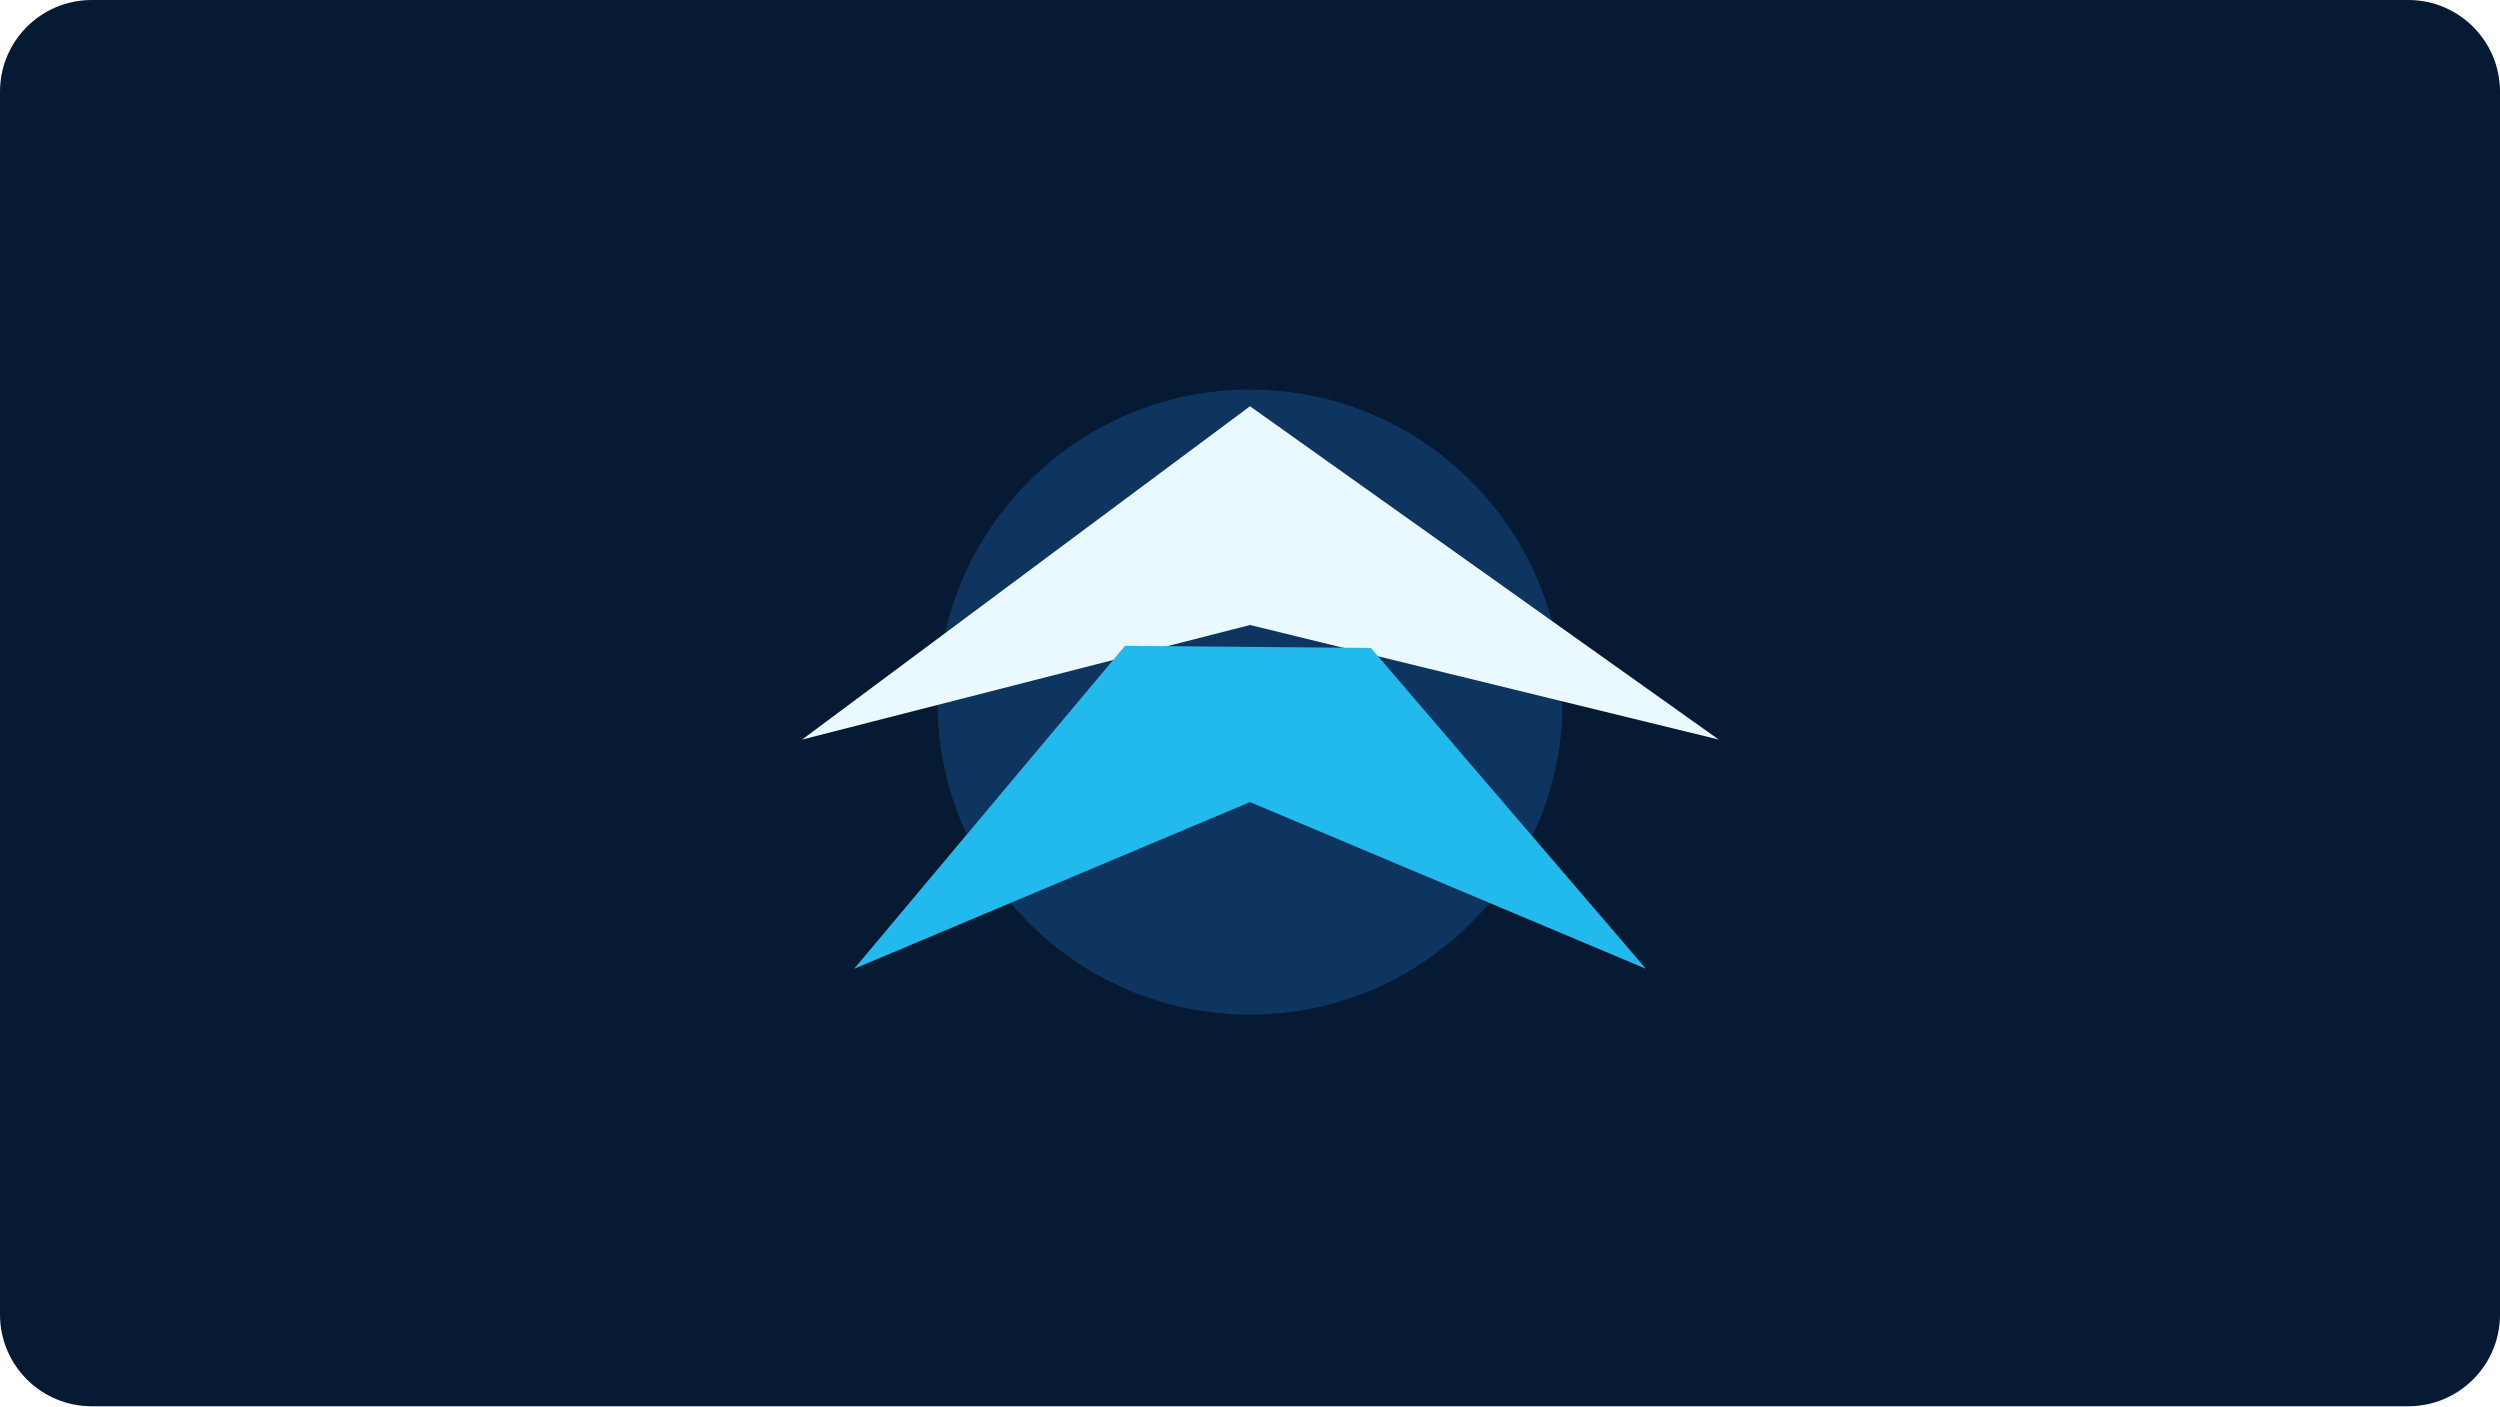
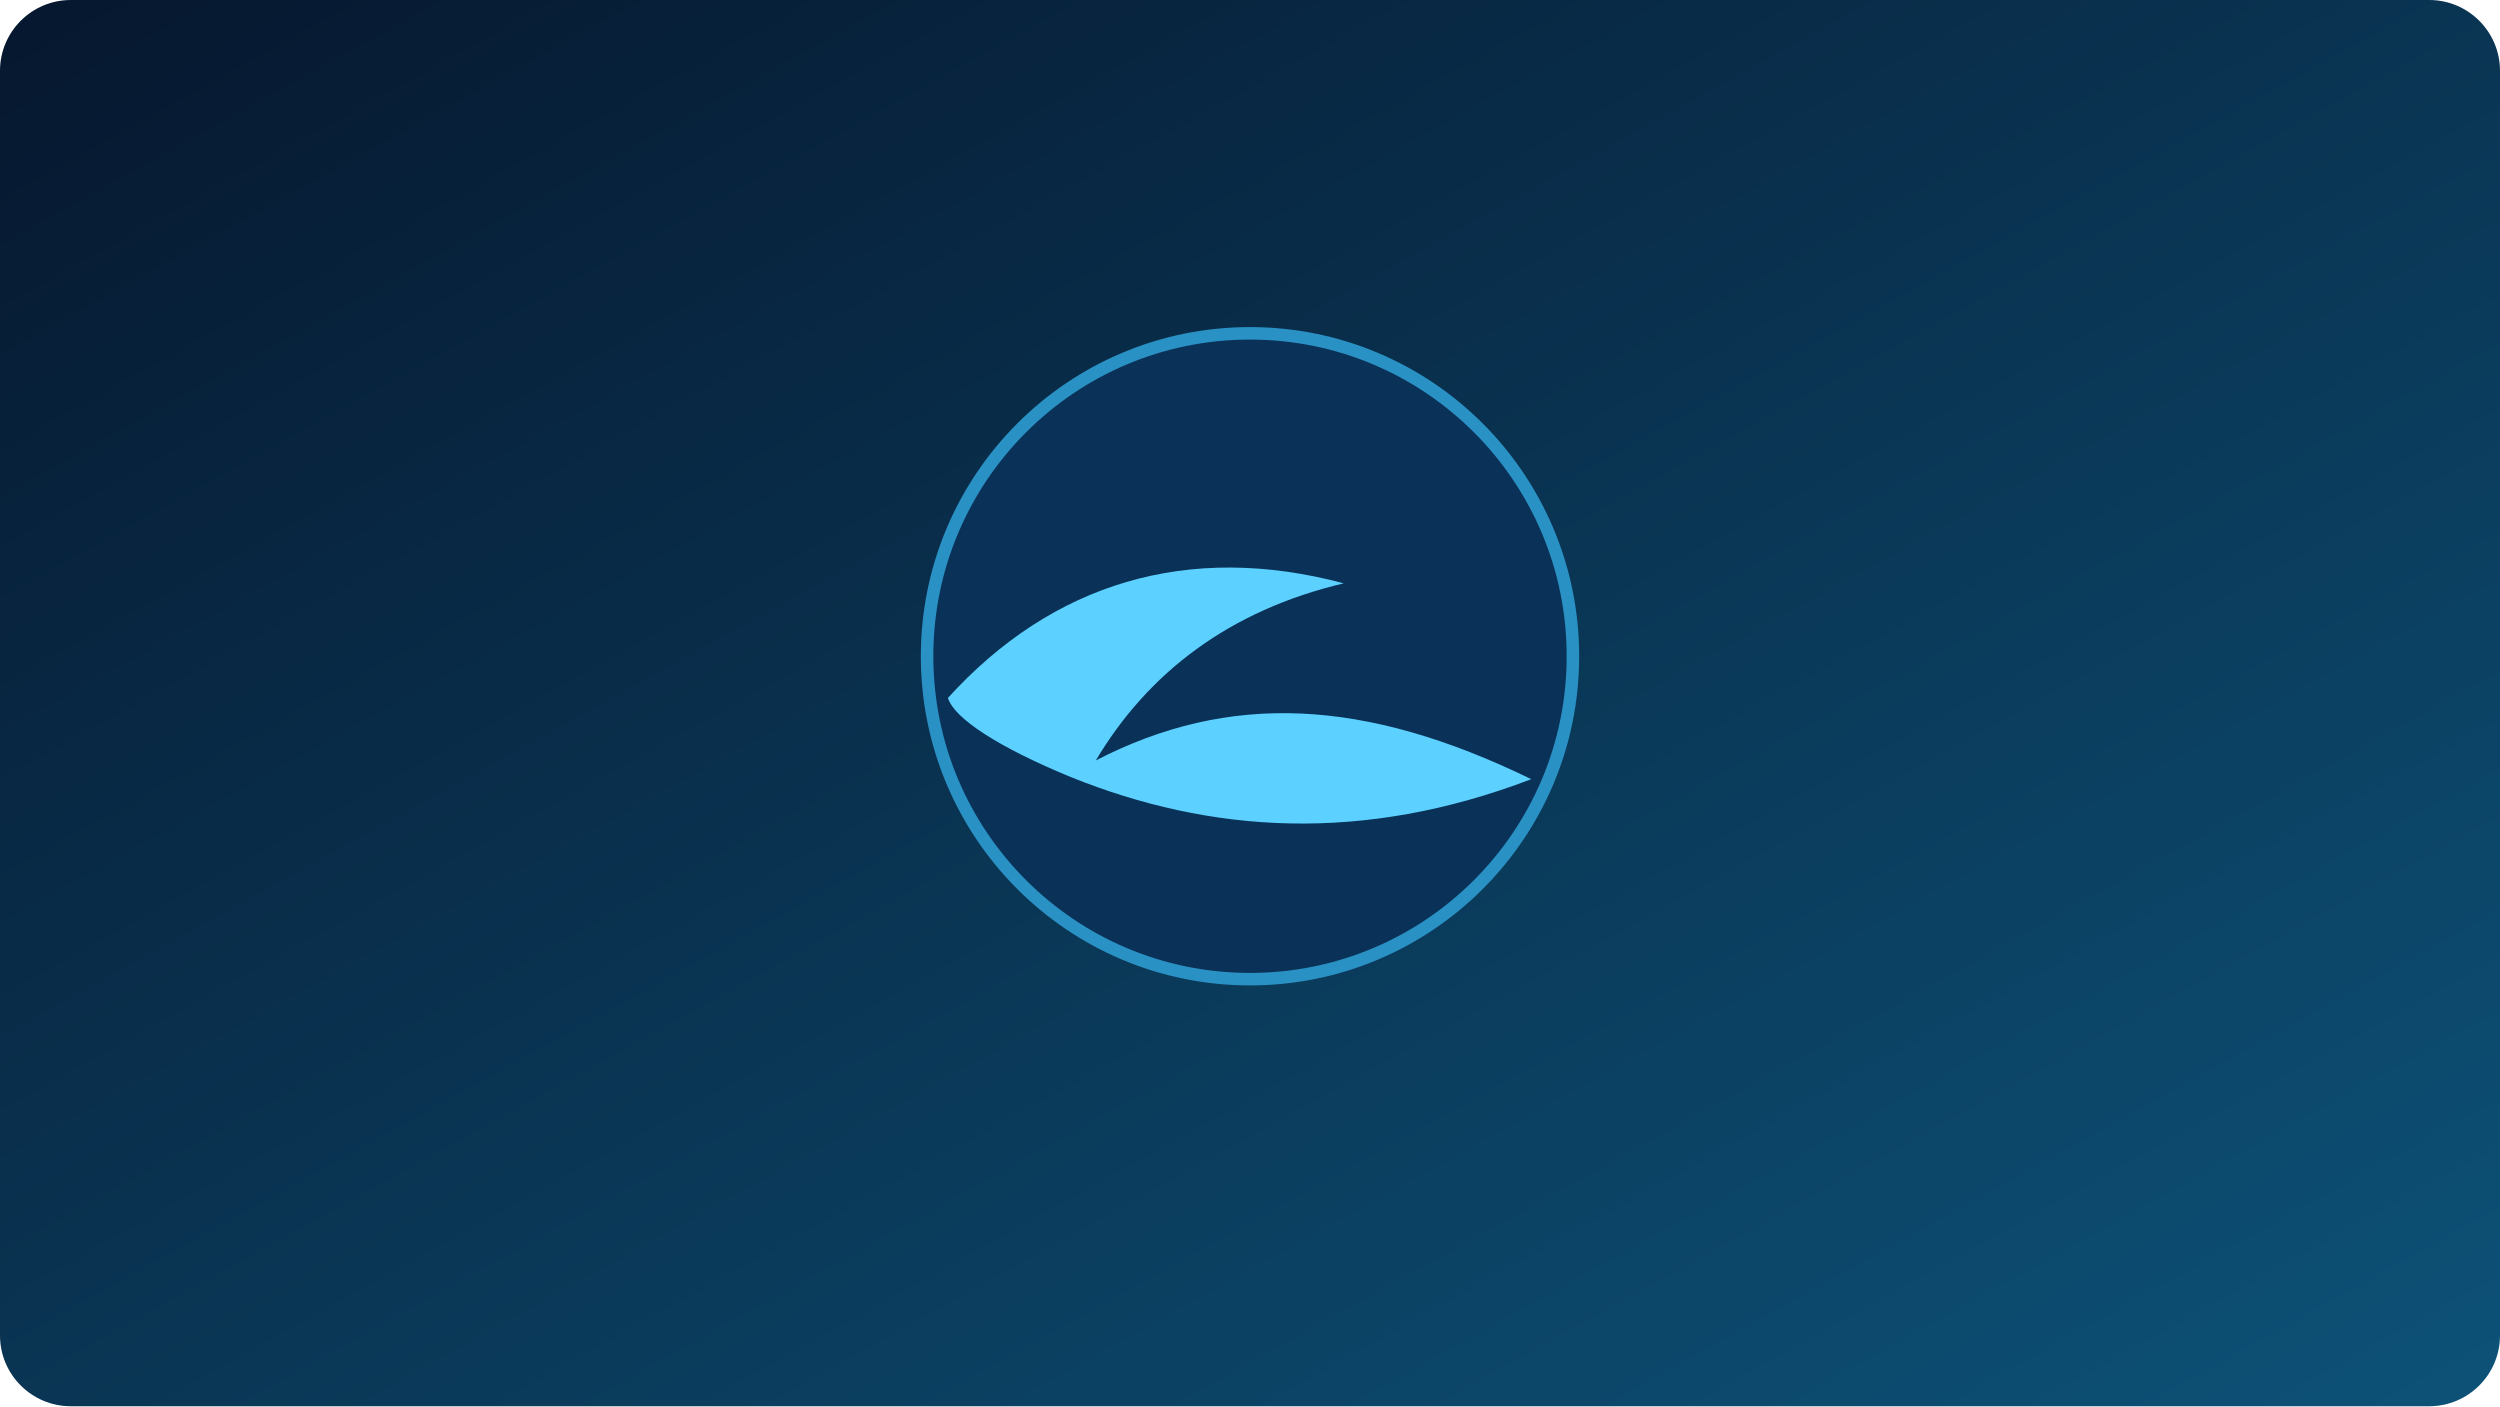
<svg xmlns="http://www.w3.org/2000/svg" width="1200" height="675">
-   <rect width="1200" height="675" rx="44" fill="#071a34" />
-   <circle cx="600" cy="337" r="150" fill="#0d355f" />
-   <path d="M385 355l215-160 225 160-225-55z" fill="#eaf8ff" />
-   <path d="M540 310l-130 155 190-80 190 80-132-154" fill="#22b9ed" />
+   <defs>
+     <linearGradient id="bg" x2="1" y2="1">
+       <stop stop-color="#06172e" />
+       <stop offset="1" stop-color="#0d5278" />
+     </linearGradient>
+   </defs>
+   <rect width="1200" height="675" rx="34" fill="url(#bg)" />
+   <circle cx="600" cy="315" r="155" fill="#0a3157" stroke="#2a91c5" stroke-width="6" />
+   <path d="M455 335 C505 280 570 260 645 280 C590 293 551 323 526 365 C590 332 655 335 735 374 C654 405 581 400 514 373 C480 359 458 345 455 335 Z" fill="#5cd0ff" />
</svg>
